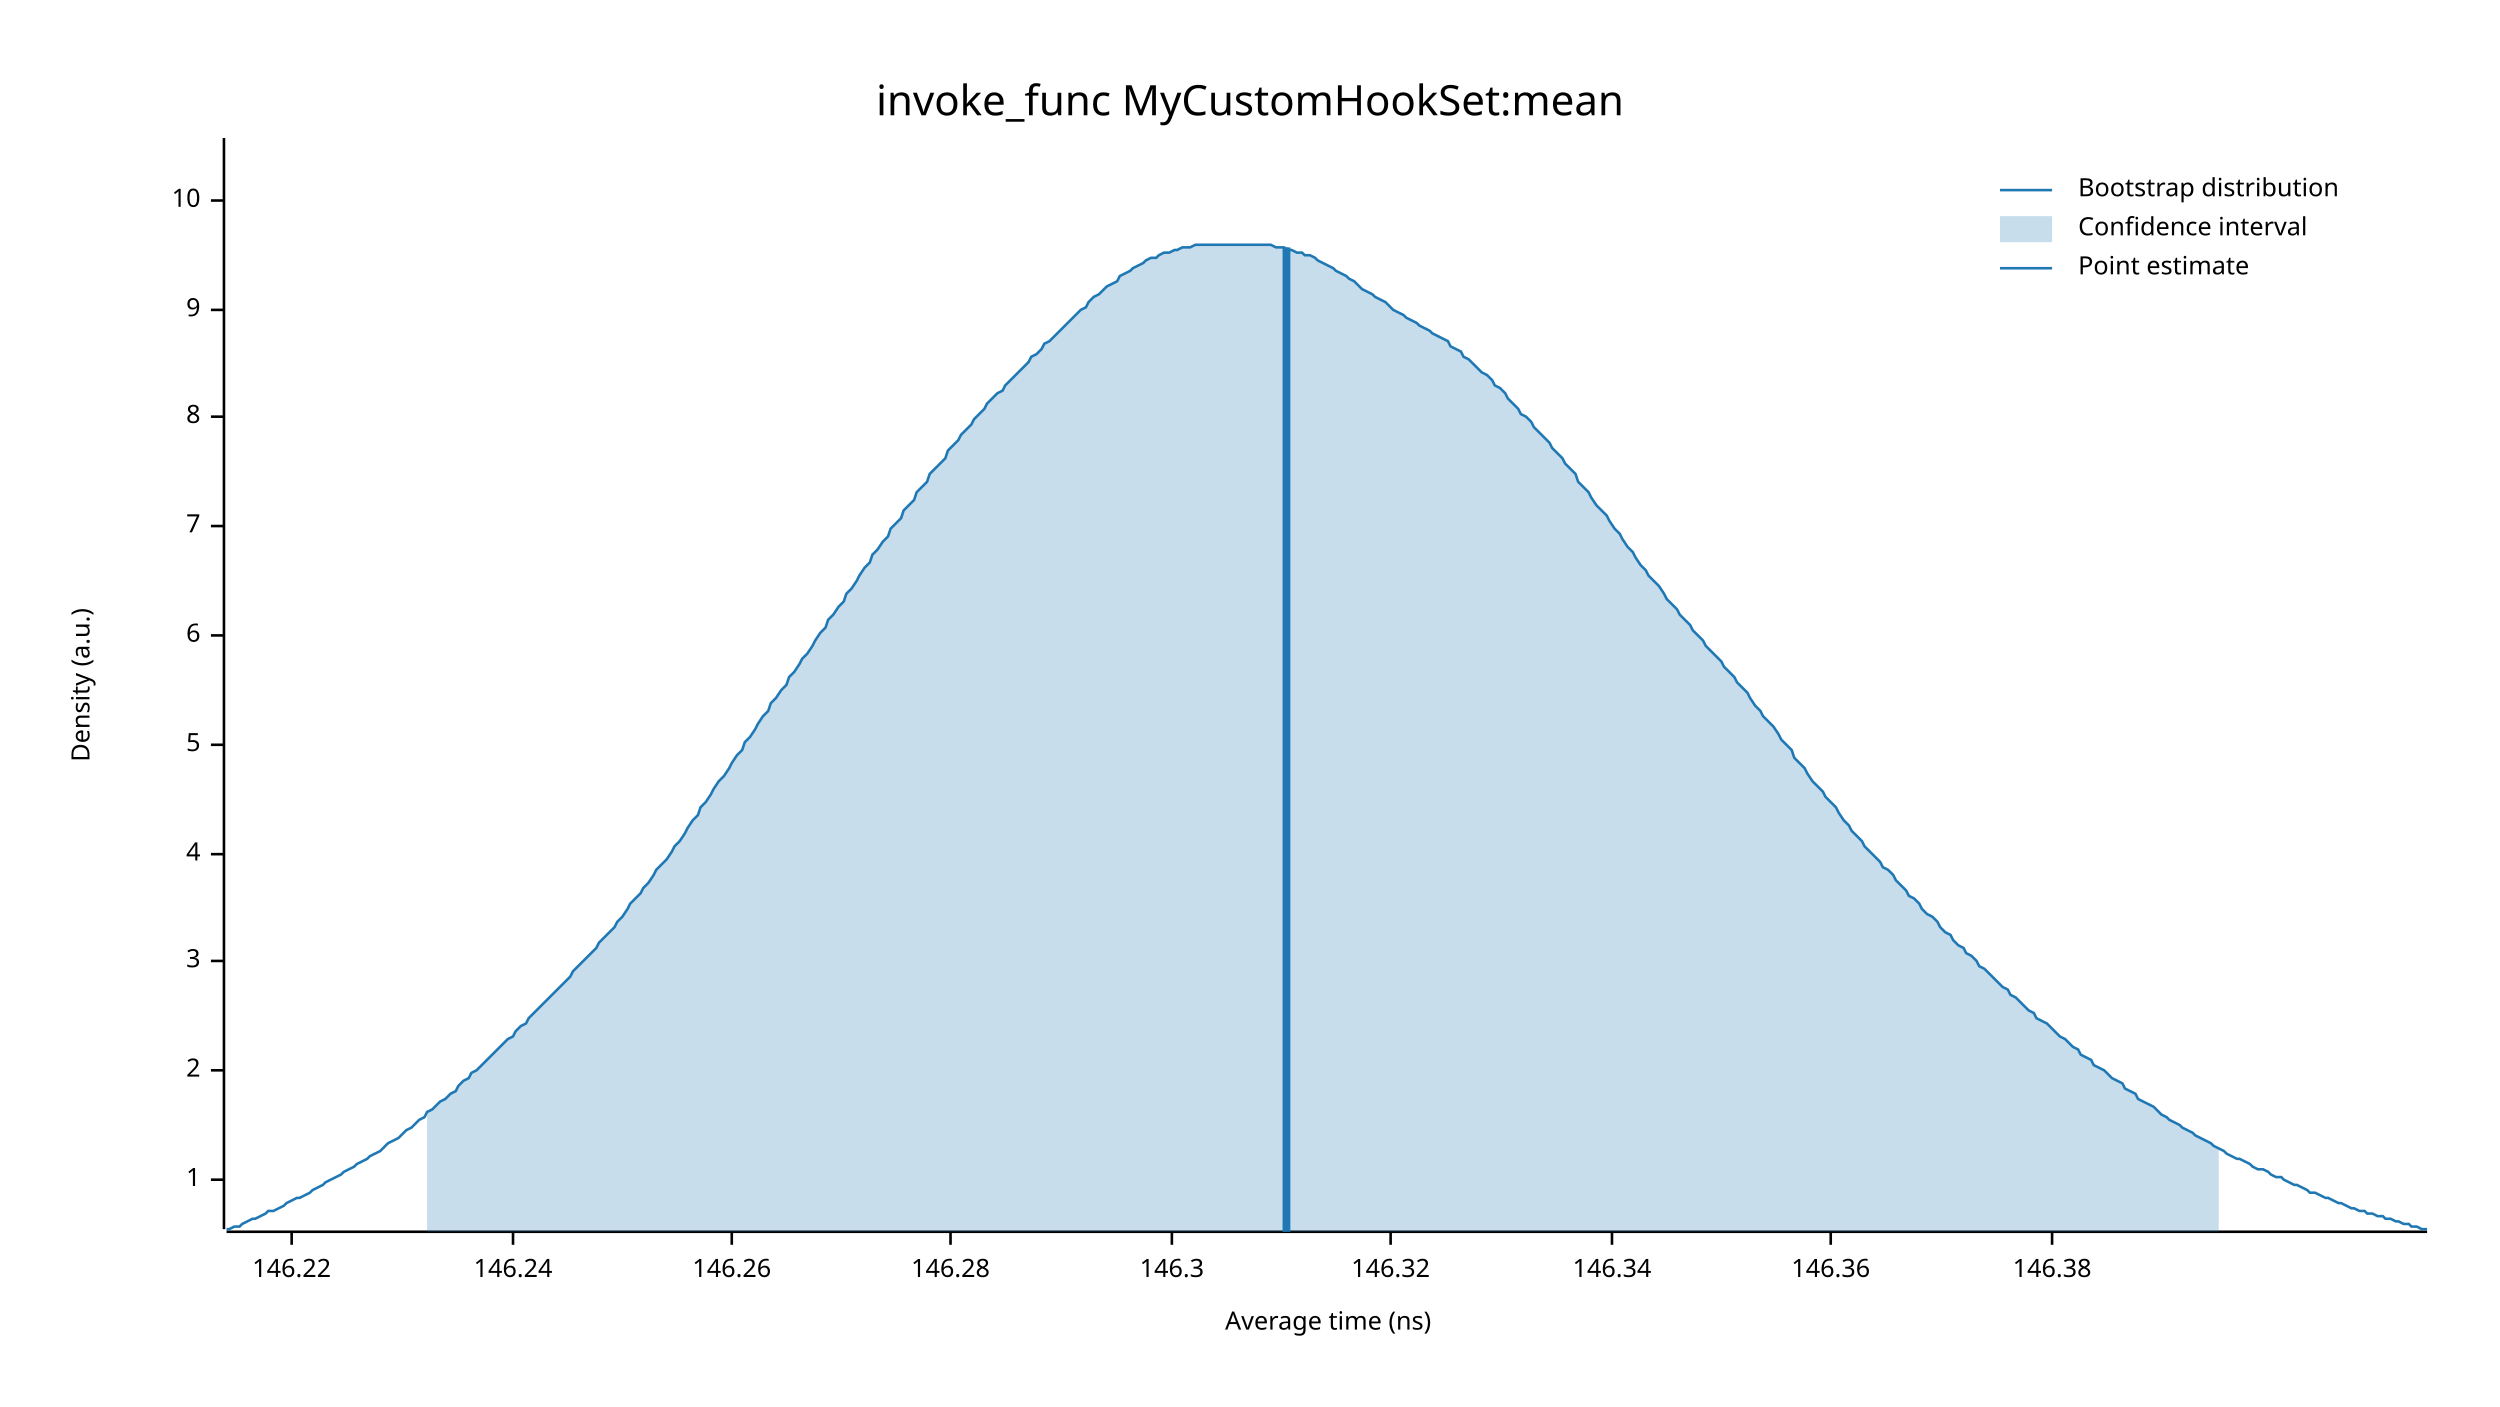
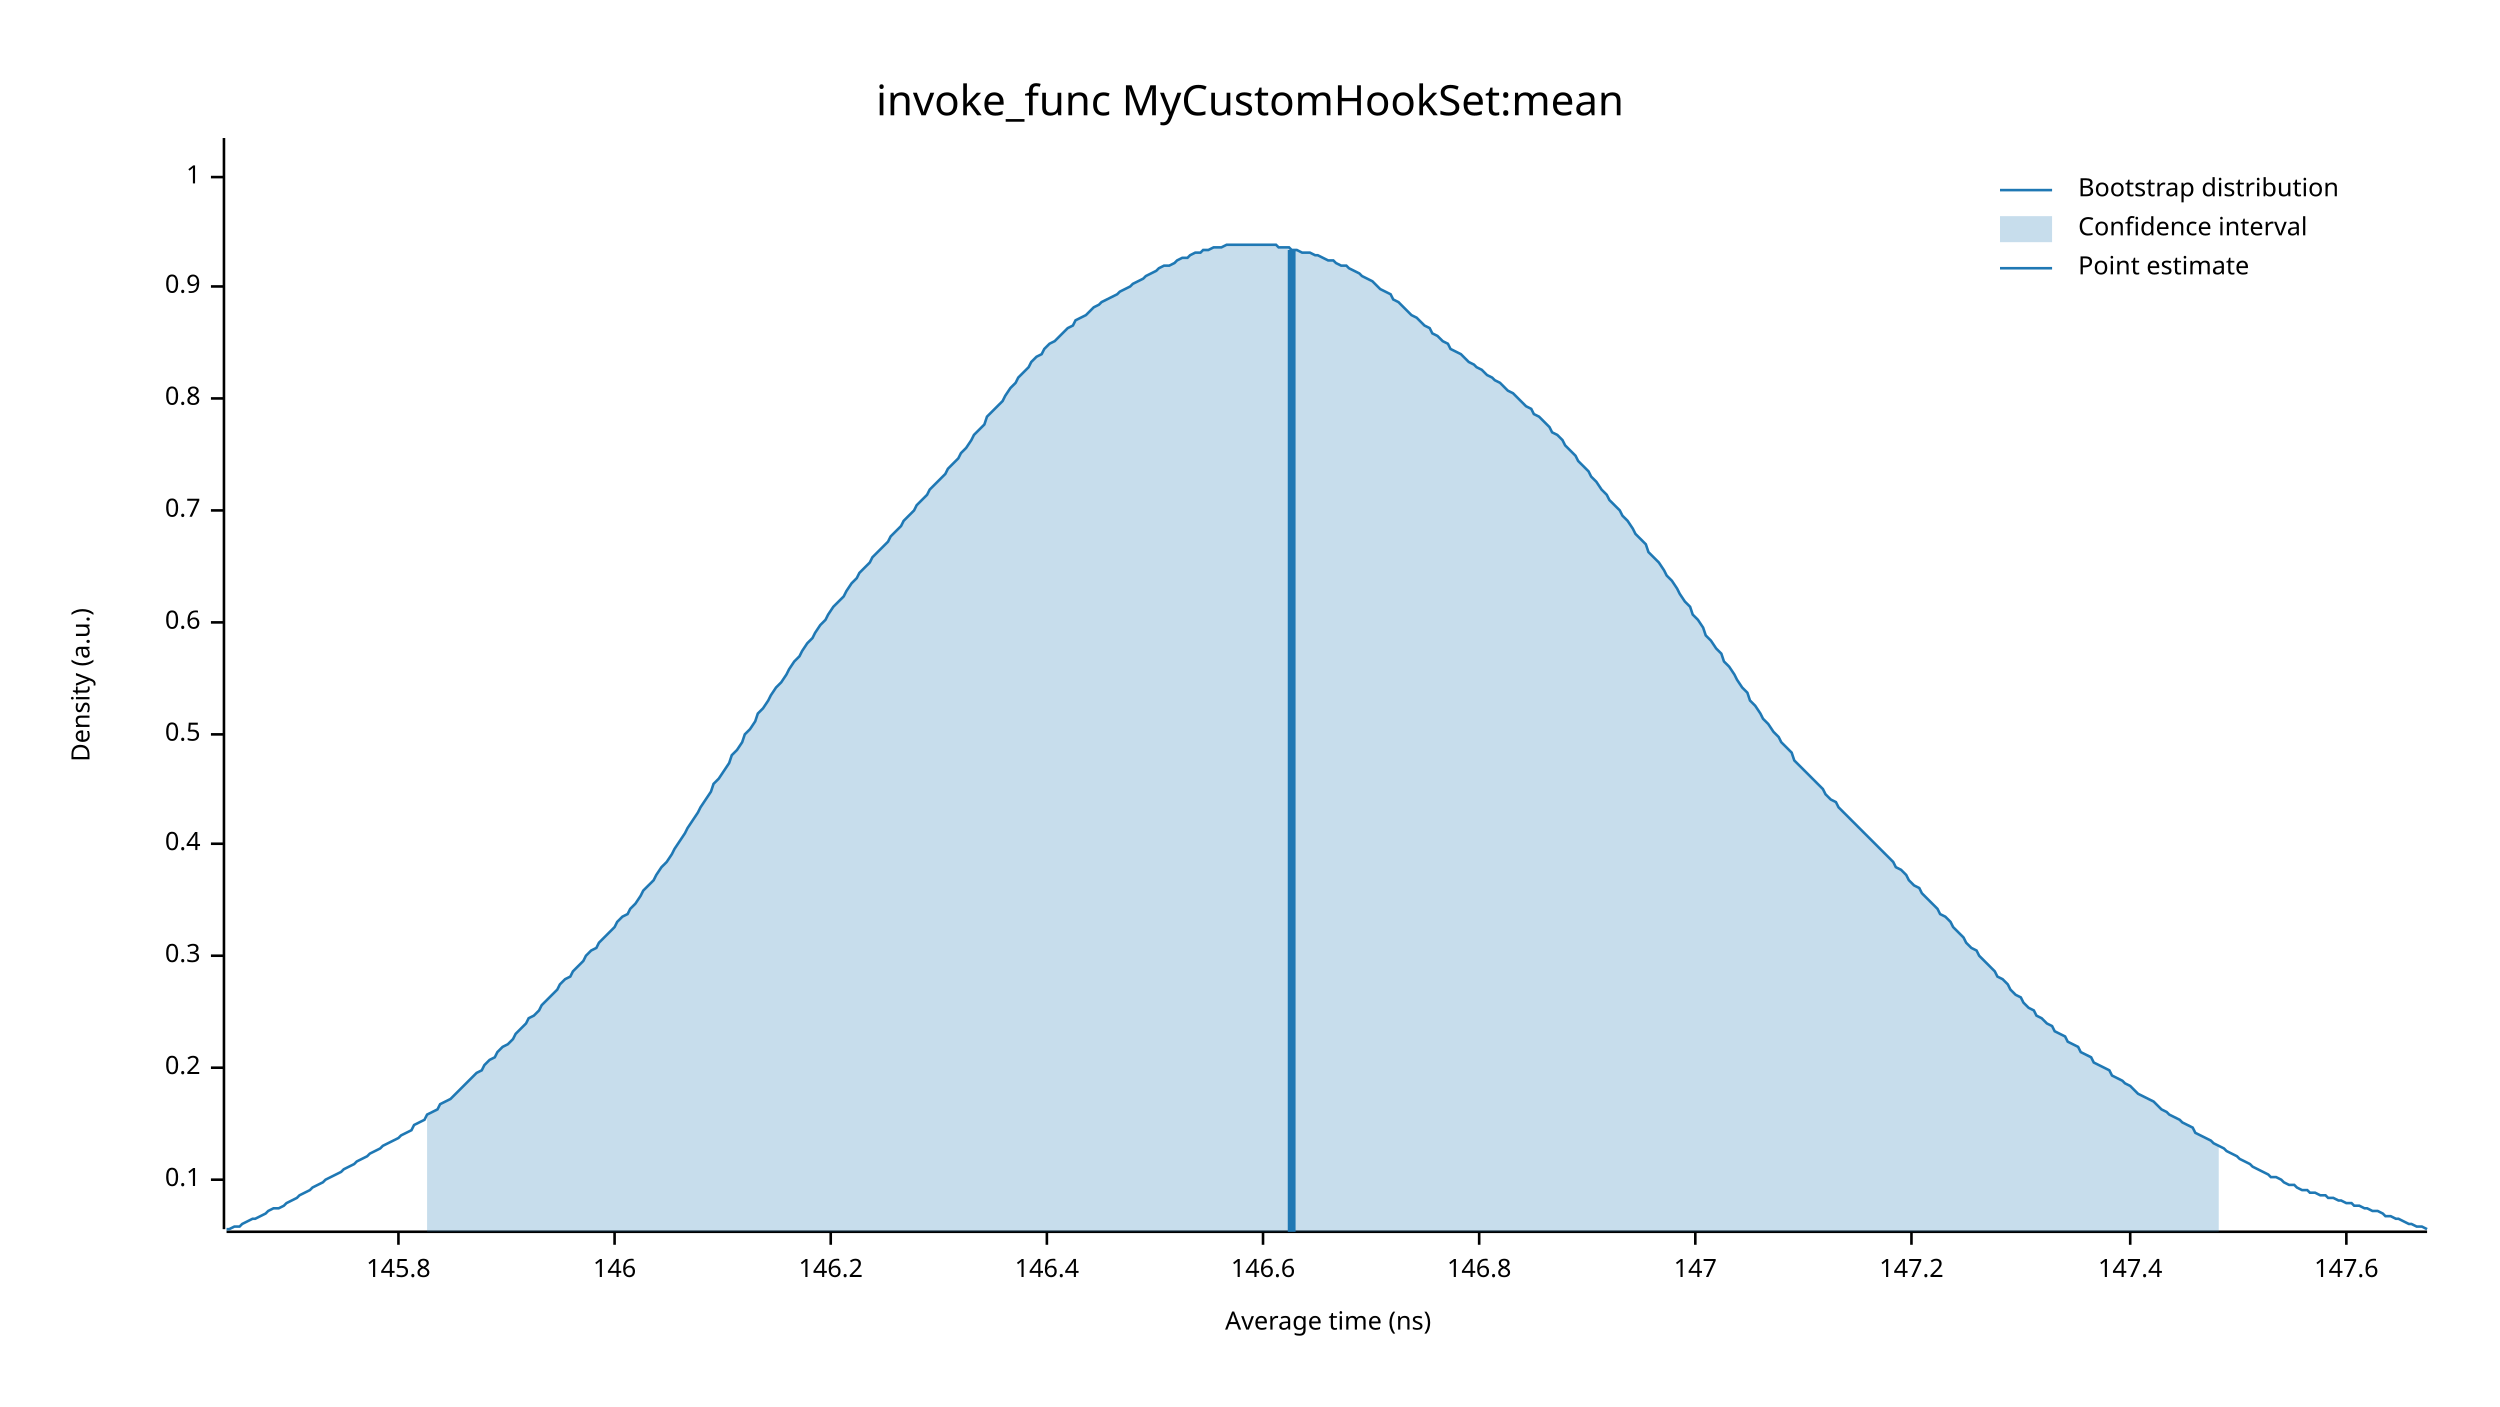
<svg xmlns="http://www.w3.org/2000/svg" width="960" height="540" viewBox="0 0 960 540">
  <text x="480" y="32" dy="0.76em" text-anchor="middle" font-family="sans-serif" font-size="16.129" opacity="1" fill="#000000">
invoke_func MyCustomHookSet:mean
</text>
  <text x="27" y="263" dy="0.76em" text-anchor="middle" font-family="sans-serif" font-size="9.677" opacity="1" fill="#000000" transform="rotate(270, 27, 263)">
Density (a.u.)
</text>
  <text x="510" y="513" dy="-0.5ex" text-anchor="middle" font-family="sans-serif" font-size="9.677" opacity="1" fill="#000000">
Average time (ns)
</text>
  <polyline fill="none" opacity="1" stroke="#000000" stroke-width="1" points="86,53 86,472 " />
  <text x="77" y="453" dy="0.5ex" text-anchor="end" font-family="sans-serif" font-size="9.677" opacity="1" fill="#000000">
+ 0.1
+ </text>
+   <polyline fill="none" opacity="1" stroke="#000000" stroke-width="1" points="81,453 86,453 " />
+   <text x="77" y="410" dy="0.5ex" text-anchor="end" font-family="sans-serif" font-size="9.677" opacity="1" fill="#000000">
+ 0.2
+ </text>
+   <polyline fill="none" opacity="1" stroke="#000000" stroke-width="1" points="81,410 86,410 " />
+   <text x="77" y="367" dy="0.5ex" text-anchor="end" font-family="sans-serif" font-size="9.677" opacity="1" fill="#000000">
+ 0.3
+ </text>
+   <polyline fill="none" opacity="1" stroke="#000000" stroke-width="1" points="81,367 86,367 " />
+   <text x="77" y="324" dy="0.5ex" text-anchor="end" font-family="sans-serif" font-size="9.677" opacity="1" fill="#000000">
+ 0.4
+ </text>
+   <polyline fill="none" opacity="1" stroke="#000000" stroke-width="1" points="81,324 86,324 " />
+   <text x="77" y="282" dy="0.5ex" text-anchor="end" font-family="sans-serif" font-size="9.677" opacity="1" fill="#000000">
+ 0.5
+ </text>
+   <polyline fill="none" opacity="1" stroke="#000000" stroke-width="1" points="81,282 86,282 " />
+   <text x="77" y="239" dy="0.5ex" text-anchor="end" font-family="sans-serif" font-size="9.677" opacity="1" fill="#000000">
+ 0.6
+ </text>
+   <polyline fill="none" opacity="1" stroke="#000000" stroke-width="1" points="81,239 86,239 " />
+   <text x="77" y="196" dy="0.5ex" text-anchor="end" font-family="sans-serif" font-size="9.677" opacity="1" fill="#000000">
+ 0.7
+ </text>
+   <polyline fill="none" opacity="1" stroke="#000000" stroke-width="1" points="81,196 86,196 " />
+   <text x="77" y="153" dy="0.5ex" text-anchor="end" font-family="sans-serif" font-size="9.677" opacity="1" fill="#000000">
+ 0.8
+ </text>
+   <polyline fill="none" opacity="1" stroke="#000000" stroke-width="1" points="81,153 86,153 " />
+   <text x="77" y="110" dy="0.5ex" text-anchor="end" font-family="sans-serif" font-size="9.677" opacity="1" fill="#000000">
+ 0.9
+ </text>
+   <polyline fill="none" opacity="1" stroke="#000000" stroke-width="1" points="81,110 86,110 " />
+   <text x="77" y="68" dy="0.5ex" text-anchor="end" font-family="sans-serif" font-size="9.677" opacity="1" fill="#000000">
1
</text>
-   <polyline fill="none" opacity="1" stroke="#000000" stroke-width="1" points="81,453 86,453 " />
-   <text x="77" y="411" dy="0.5ex" text-anchor="end" font-family="sans-serif" font-size="9.677" opacity="1" fill="#000000">
- 2
+   <polyline fill="none" opacity="1" stroke="#000000" stroke-width="1" points="81,68 86,68 " />
+   <polyline fill="none" opacity="1" stroke="#000000" stroke-width="1" points="87,473 932,473 " />
+   <text x="153" y="483" dy="0.76em" text-anchor="middle" font-family="sans-serif" font-size="9.677" opacity="1" fill="#000000">
+ 145.8
</text>
-   <polyline fill="none" opacity="1" stroke="#000000" stroke-width="1" points="81,411 86,411 " />
-   <text x="77" y="369" dy="0.5ex" text-anchor="end" font-family="sans-serif" font-size="9.677" opacity="1" fill="#000000">
- 3
+   <polyline fill="none" opacity="1" stroke="#000000" stroke-width="1" points="153,473 153,478 " />
+   <text x="236" y="483" dy="0.76em" text-anchor="middle" font-family="sans-serif" font-size="9.677" opacity="1" fill="#000000">
+ 146
</text>
-   <polyline fill="none" opacity="1" stroke="#000000" stroke-width="1" points="81,369 86,369 " />
-   <text x="77" y="328" dy="0.5ex" text-anchor="end" font-family="sans-serif" font-size="9.677" opacity="1" fill="#000000">
- 4
+   <polyline fill="none" opacity="1" stroke="#000000" stroke-width="1" points="236,473 236,478 " />
+   <text x="319" y="483" dy="0.76em" text-anchor="middle" font-family="sans-serif" font-size="9.677" opacity="1" fill="#000000">
+ 146.2
</text>
-   <polyline fill="none" opacity="1" stroke="#000000" stroke-width="1" points="81,328 86,328 " />
-   <text x="77" y="286" dy="0.5ex" text-anchor="end" font-family="sans-serif" font-size="9.677" opacity="1" fill="#000000">
- 5
+   <polyline fill="none" opacity="1" stroke="#000000" stroke-width="1" points="319,473 319,478 " />
+   <text x="402" y="483" dy="0.76em" text-anchor="middle" font-family="sans-serif" font-size="9.677" opacity="1" fill="#000000">
+ 146.4
</text>
-   <polyline fill="none" opacity="1" stroke="#000000" stroke-width="1" points="81,286 86,286 " />
-   <text x="77" y="244" dy="0.5ex" text-anchor="end" font-family="sans-serif" font-size="9.677" opacity="1" fill="#000000">
- 6
+   <polyline fill="none" opacity="1" stroke="#000000" stroke-width="1" points="402,473 402,478 " />
+   <text x="485" y="483" dy="0.76em" text-anchor="middle" font-family="sans-serif" font-size="9.677" opacity="1" fill="#000000">
+ 146.6
</text>
-   <polyline fill="none" opacity="1" stroke="#000000" stroke-width="1" points="81,244 86,244 " />
-   <text x="77" y="202" dy="0.5ex" text-anchor="end" font-family="sans-serif" font-size="9.677" opacity="1" fill="#000000">
- 7
+   <polyline fill="none" opacity="1" stroke="#000000" stroke-width="1" points="485,473 485,478 " />
+   <text x="568" y="483" dy="0.76em" text-anchor="middle" font-family="sans-serif" font-size="9.677" opacity="1" fill="#000000">
+ 146.8
</text>
-   <polyline fill="none" opacity="1" stroke="#000000" stroke-width="1" points="81,202 86,202 " />
-   <text x="77" y="160" dy="0.5ex" text-anchor="end" font-family="sans-serif" font-size="9.677" opacity="1" fill="#000000">
- 8
+   <polyline fill="none" opacity="1" stroke="#000000" stroke-width="1" points="568,473 568,478 " />
+   <text x="651" y="483" dy="0.76em" text-anchor="middle" font-family="sans-serif" font-size="9.677" opacity="1" fill="#000000">
+ 147
</text>
-   <polyline fill="none" opacity="1" stroke="#000000" stroke-width="1" points="81,160 86,160 " />
-   <text x="77" y="119" dy="0.5ex" text-anchor="end" font-family="sans-serif" font-size="9.677" opacity="1" fill="#000000">
- 9
+   <polyline fill="none" opacity="1" stroke="#000000" stroke-width="1" points="651,473 651,478 " />
+   <text x="734" y="483" dy="0.76em" text-anchor="middle" font-family="sans-serif" font-size="9.677" opacity="1" fill="#000000">
+ 147.2
</text>
-   <polyline fill="none" opacity="1" stroke="#000000" stroke-width="1" points="81,119 86,119 " />
-   <text x="77" y="77" dy="0.5ex" text-anchor="end" font-family="sans-serif" font-size="9.677" opacity="1" fill="#000000">
- 10
+   <polyline fill="none" opacity="1" stroke="#000000" stroke-width="1" points="734,473 734,478 " />
+   <text x="818" y="483" dy="0.76em" text-anchor="middle" font-family="sans-serif" font-size="9.677" opacity="1" fill="#000000">
+ 147.4
</text>
-   <polyline fill="none" opacity="1" stroke="#000000" stroke-width="1" points="81,77 86,77 " />
-   <polyline fill="none" opacity="1" stroke="#000000" stroke-width="1" points="87,473 932,473 " />
-   <text x="112" y="483" dy="0.76em" text-anchor="middle" font-family="sans-serif" font-size="9.677" opacity="1" fill="#000000">
- 146.22
+   <polyline fill="none" opacity="1" stroke="#000000" stroke-width="1" points="818,473 818,478 " />
+   <text x="901" y="483" dy="0.76em" text-anchor="middle" font-family="sans-serif" font-size="9.677" opacity="1" fill="#000000">
+ 147.6
</text>
-   <polyline fill="none" opacity="1" stroke="#000000" stroke-width="1" points="112,473 112,478 " />
-   <text x="197" y="483" dy="0.76em" text-anchor="middle" font-family="sans-serif" font-size="9.677" opacity="1" fill="#000000">
- 146.24
- </text>
-   <polyline fill="none" opacity="1" stroke="#000000" stroke-width="1" points="197,473 197,478 " />
-   <text x="281" y="483" dy="0.76em" text-anchor="middle" font-family="sans-serif" font-size="9.677" opacity="1" fill="#000000">
- 146.26
- </text>
-   <polyline fill="none" opacity="1" stroke="#000000" stroke-width="1" points="281,473 281,478 " />
-   <text x="365" y="483" dy="0.76em" text-anchor="middle" font-family="sans-serif" font-size="9.677" opacity="1" fill="#000000">
- 146.28
- </text>
-   <polyline fill="none" opacity="1" stroke="#000000" stroke-width="1" points="365,473 365,478 " />
-   <text x="450" y="483" dy="0.76em" text-anchor="middle" font-family="sans-serif" font-size="9.677" opacity="1" fill="#000000">
- 146.3
- </text>
-   <polyline fill="none" opacity="1" stroke="#000000" stroke-width="1" points="450,473 450,478 " />
-   <text x="534" y="483" dy="0.76em" text-anchor="middle" font-family="sans-serif" font-size="9.677" opacity="1" fill="#000000">
- 146.32
- </text>
-   <polyline fill="none" opacity="1" stroke="#000000" stroke-width="1" points="534,473 534,478 " />
-   <text x="619" y="483" dy="0.76em" text-anchor="middle" font-family="sans-serif" font-size="9.677" opacity="1" fill="#000000">
- 146.34
- </text>
-   <polyline fill="none" opacity="1" stroke="#000000" stroke-width="1" points="619,473 619,478 " />
-   <text x="703" y="483" dy="0.76em" text-anchor="middle" font-family="sans-serif" font-size="9.677" opacity="1" fill="#000000">
- 146.36
- </text>
-   <polyline fill="none" opacity="1" stroke="#000000" stroke-width="1" points="703,473 703,478 " />
-   <text x="788" y="483" dy="0.76em" text-anchor="middle" font-family="sans-serif" font-size="9.677" opacity="1" fill="#000000">
- 146.38
- </text>
-   <polyline fill="none" opacity="1" stroke="#000000" stroke-width="1" points="788,473 788,478 " />
-   <polyline fill="none" opacity="1" stroke="#1F78B4" stroke-width="1" points="87,472 88,472 90,471 92,471 93,470 95,469 97,468 98,468 100,467 102,466 103,465 105,465 107,464 109,463 110,462 112,461 114,460 115,460 117,459 119,458 120,457 122,456 124,455 125,454 127,453 129,452 131,451 132,450 134,449 136,448 137,447 139,446 141,445 142,444 144,443 146,442 147,441 149,439 151,438 153,437 154,436 156,434 158,433 159,432 161,430 163,429 164,427 166,426 168,424 169,423 171,422 173,420 175,419 176,417 178,415 180,414 181,412 183,411 185,409 186,408 188,406 190,404 191,403 193,401 195,399 197,398 198,396 200,394 202,393 203,391 205,389 207,387 208,386 210,384 212,382 214,380 215,379 217,377 219,375 220,373 222,371 224,369 225,368 227,366 229,364 230,362 232,360 234,358 236,356 237,354 239,352 241,349 242,347 244,345 246,343 247,341 249,339 251,336 252,334 254,332 256,330 258,327 259,325 261,323 263,320 264,318 266,315 268,313 269,310 271,308 273,305 274,303 276,300 278,298 280,295 281,293 283,290 285,288 286,285 288,283 290,280 291,278 293,275 295,273 296,270 298,268 300,265 302,263 303,260 305,258 307,255 308,253 310,251 312,248 313,246 315,243 317,241 318,238 320,236 322,233 324,231 325,228 327,226 329,223 330,221 332,218 334,216 335,213 337,211 339,208 341,206 342,203 344,201 346,199 347,196 349,194 351,192 352,189 354,187 356,185 357,182 359,180 361,178 363,176 364,173 366,171 368,169 369,167 371,165 373,163 374,161 376,159 378,157 379,155 381,153 383,151 385,150 386,148 388,146 390,144 391,143 393,141 395,139 396,137 398,136 400,134 401,132 403,131 405,129 407,127 408,126 410,124 412,122 413,121 415,119 417,118 418,116 420,114 422,113 423,112 425,110 427,109 429,108 430,106 432,105 434,104 435,103 437,102 439,101 440,100 442,99 444,99 445,98 447,97 449,97 451,96 452,96 454,95 456,95 457,95 459,94 461,94 462,94 464,94 466,94 468,94 469,94 471,94 473,94 474,94 476,94 478,94 479,94 481,94 483,94 484,94 486,94 488,94 490,95 491,95 493,95 495,96 496,96 498,97 500,97 501,98 503,98 505,99 506,100 508,101 510,102 512,103 513,104 515,105 517,106 518,107 520,108 522,110 523,111 525,112 527,113 528,114 530,115 532,116 534,118 535,119 537,120 539,121 540,122 542,123 544,124 545,125 547,126 549,127 550,128 552,129 554,130 556,131 557,133 559,134 561,135 562,137 564,138 566,140 567,141 569,143 571,144 573,146 574,148 576,149 578,151 579,153 581,155 583,157 584,159 586,160 588,162 589,164 591,166 593,168 595,170 596,172 598,174 600,176 601,178 603,180 605,182 606,185 608,187 610,189 611,191 613,194 615,196 617,198 618,200 620,203 622,205 623,207 625,210 627,212 628,214 630,217 632,219 633,221 635,223 637,225 639,228 640,230 642,232 644,234 645,236 647,238 649,240 650,242 652,244 654,246 655,248 657,250 659,252 661,254 662,256 664,258 666,260 667,262 669,264 671,266 672,268 674,271 676,273 677,275 679,277 681,279 683,282 684,284 686,286 688,288 689,291 691,293 693,295 694,297 696,300 698,302 700,304 701,306 703,308 705,310 706,312 708,315 710,317 711,319 713,321 715,323 716,325 718,327 720,329 722,331 723,333 725,334 727,336 728,338 730,340 732,342 733,344 735,345 737,347 738,349 740,351 742,352 744,354 745,356 747,358 749,359 750,361 752,363 754,364 755,366 757,367 759,369 760,371 762,372 764,374 766,376 767,377 769,379 771,380 772,382 774,383 776,385 777,386 779,388 781,389 782,391 784,392 786,393 788,395 789,396 791,398 793,399 794,400 796,402 798,403 799,405 801,406 803,407 804,409 806,410 808,411 810,413 811,414 813,415 815,416 816,418 818,419 820,420 821,422 823,423 825,424 827,425 828,426 830,428 832,429 833,430 835,431 837,432 838,433 840,434 842,435 843,436 845,437 847,438 849,439 850,440 852,441 854,442 855,443 857,444 859,445 860,445 862,446 864,447 865,448 867,449 869,449 871,450 872,451 874,452 876,452 877,453 879,454 881,455 882,455 884,456 886,457 887,458 889,458 891,459 893,460 894,460 896,461 898,462 899,462 901,463 903,464 904,464 906,465 908,465 909,466 911,466 913,467 915,467 916,468 918,468 920,469 921,469 923,470 925,470 926,471 928,471 930,472 932,472 " />
-   <polygon opacity="0.25" fill="#1F78B4" points="164,427 166,426 168,424 169,423 171,422 173,420 175,419 176,417 178,415 180,414 181,412 183,411 185,409 186,408 188,406 190,404 191,403 193,401 195,399 197,398 198,396 200,394 202,393 203,391 205,389 207,387 208,386 210,384 212,382 214,380 215,379 217,377 219,375 220,373 222,371 224,369 225,368 227,366 229,364 230,362 232,360 234,358 236,356 237,354 239,352 241,349 242,347 244,345 246,343 247,341 249,339 251,336 252,334 254,332 256,330 258,327 259,325 261,323 263,320 264,318 266,315 268,313 269,310 271,308 273,305 274,303 276,300 278,298 280,295 281,293 283,290 285,288 286,285 288,283 290,280 291,278 293,275 295,273 296,270 298,268 300,265 302,263 303,260 305,258 307,255 308,253 310,251 312,248 313,246 315,243 317,241 318,238 320,236 322,233 324,231 325,228 327,226 329,223 330,221 332,218 334,216 335,213 337,211 339,208 341,206 342,203 344,201 346,199 347,196 349,194 351,192 352,189 354,187 356,185 357,182 359,180 361,178 363,176 364,173 366,171 368,169 369,167 371,165 373,163 374,161 376,159 378,157 379,155 381,153 383,151 385,150 386,148 388,146 390,144 391,143 393,141 395,139 396,137 398,136 400,134 401,132 403,131 405,129 407,127 408,126 410,124 412,122 413,121 415,119 417,118 418,116 420,114 422,113 423,112 425,110 427,109 429,108 430,106 432,105 434,104 435,103 437,102 439,101 440,100 442,99 444,99 445,98 447,97 449,97 451,96 452,96 454,95 456,95 457,95 459,94 461,94 462,94 464,94 466,94 468,94 469,94 471,94 473,94 474,94 476,94 478,94 479,94 481,94 483,94 484,94 486,94 488,94 490,95 491,95 493,95 495,96 496,96 498,97 500,97 501,98 503,98 505,99 506,100 508,101 510,102 512,103 513,104 515,105 517,106 518,107 520,108 522,110 523,111 525,112 527,113 528,114 530,115 532,116 534,118 535,119 537,120 539,121 540,122 542,123 544,124 545,125 547,126 549,127 550,128 552,129 554,130 556,131 557,133 559,134 561,135 562,137 564,138 566,140 567,141 569,143 571,144 573,146 574,148 576,149 578,151 579,153 581,155 583,157 584,159 586,160 588,162 589,164 591,166 593,168 595,170 596,172 598,174 600,176 601,178 603,180 605,182 606,185 608,187 610,189 611,191 613,194 615,196 617,198 618,200 620,203 622,205 623,207 625,210 627,212 628,214 630,217 632,219 633,221 635,223 637,225 639,228 640,230 642,232 644,234 645,236 647,238 649,240 650,242 652,244 654,246 655,248 657,250 659,252 661,254 662,256 664,258 666,260 667,262 669,264 671,266 672,268 674,271 676,273 677,275 679,277 681,279 683,282 684,284 686,286 688,288 689,291 691,293 693,295 694,297 696,300 698,302 700,304 701,306 703,308 705,310 706,312 708,315 710,317 711,319 713,321 715,323 716,325 718,327 720,329 722,331 723,333 725,334 727,336 728,338 730,340 732,342 733,344 735,345 737,347 738,349 740,351 742,352 744,354 745,356 747,358 749,359 750,361 752,363 754,364 755,366 757,367 759,369 760,371 762,372 764,374 766,376 767,377 769,379 771,380 772,382 774,383 776,385 777,386 779,388 781,389 782,391 784,392 786,393 788,395 789,396 791,398 793,399 794,400 796,402 798,403 799,405 801,406 803,407 804,409 806,410 808,411 810,413 811,414 813,415 815,416 816,418 818,419 820,420 821,422 823,423 825,424 827,425 828,426 830,428 832,429 833,430 835,431 837,432 838,433 840,434 842,435 843,436 845,437 847,438 849,439 850,440 852,441 852,473 164,473 " />
-   <polyline fill="none" opacity="1" stroke="#1F78B4" stroke-width="3" points="494,473 494,95 " />
+   <polyline fill="none" opacity="1" stroke="#000000" stroke-width="1" points="901,473 901,478 " />
+   <polyline fill="none" opacity="1" stroke="#1F78B4" stroke-width="1" points="87,472 88,472 90,471 92,471 93,470 95,469 97,468 98,468 100,467 102,466 103,465 105,464 107,464 109,463 110,462 112,461 114,460 115,459 117,458 119,457 120,456 122,455 124,454 125,453 127,452 129,451 131,450 132,449 134,448 136,447 137,446 139,445 141,444 142,443 144,442 146,441 147,440 149,439 151,438 153,437 154,436 156,435 158,434 159,432 161,431 163,430 164,428 166,427 168,426 169,424 171,423 173,422 175,420 176,419 178,417 180,415 181,414 183,412 185,411 186,409 188,407 190,406 191,404 193,402 195,401 197,399 198,397 200,395 202,393 203,391 205,390 207,388 208,386 210,384 212,382 214,380 215,378 217,376 219,375 220,373 222,371 224,369 225,367 227,365 229,364 230,362 232,360 234,358 236,356 237,354 239,352 241,351 242,349 244,347 246,344 247,342 249,340 251,338 252,336 254,333 256,331 258,328 259,326 261,323 263,320 264,318 266,315 268,312 269,310 271,307 273,304 274,301 276,299 278,296 280,293 281,290 283,288 285,285 286,282 288,280 290,277 291,274 293,272 295,269 296,267 298,264 300,262 302,259 303,257 305,254 307,252 308,250 310,247 312,245 313,243 315,240 317,238 318,236 320,233 322,231 324,229 325,227 327,224 329,222 330,220 332,218 334,216 335,214 337,212 339,210 341,208 342,206 344,204 346,202 347,200 349,198 351,196 352,194 354,192 356,190 357,188 359,186 361,184 363,182 364,180 366,178 368,176 369,174 371,172 373,169 374,167 376,165 378,163 379,160 381,158 383,156 385,154 386,152 388,149 390,147 391,145 393,143 395,141 396,139 398,137 400,136 401,134 403,132 405,131 407,129 408,128 410,126 412,125 413,123 415,122 417,121 418,120 420,118 422,117 423,116 425,115 427,114 429,113 430,112 432,111 434,110 435,109 437,108 439,107 440,106 442,105 444,104 445,103 447,102 449,102 451,101 452,100 454,99 456,99 457,98 459,97 461,97 462,96 464,96 466,95 468,95 469,95 471,94 473,94 474,94 476,94 478,94 479,94 481,94 483,94 484,94 486,94 488,94 490,94 491,95 493,95 495,95 496,96 498,96 500,97 501,97 503,97 505,98 506,98 508,99 510,100 512,100 513,101 515,102 517,102 518,103 520,104 522,105 523,106 525,107 527,108 528,109 530,111 532,112 534,113 535,115 537,116 539,118 540,119 542,121 544,122 545,123 547,125 549,126 550,128 552,129 554,131 556,132 557,134 559,135 561,136 562,137 564,139 566,140 567,141 569,142 571,144 573,145 574,146 576,147 578,149 579,150 581,151 583,153 584,154 586,156 588,157 589,159 591,160 593,162 595,164 596,166 598,167 600,169 601,171 603,173 605,175 606,177 608,179 610,181 611,183 613,185 615,188 617,190 618,192 620,194 622,196 623,198 625,200 627,203 628,205 630,207 632,209 633,212 635,214 637,216 639,219 640,221 642,223 644,226 645,228 647,231 649,233 650,236 652,238 654,241 655,244 657,246 659,249 661,251 662,254 664,256 666,259 667,261 669,264 671,266 672,269 674,271 676,274 677,276 679,278 681,281 683,283 684,285 686,287 688,289 689,292 691,294 693,296 694,297 696,299 698,301 700,303 701,305 703,307 705,308 706,310 708,312 710,314 711,315 713,317 715,319 716,320 718,322 720,324 722,326 723,327 725,329 727,331 728,333 730,334 732,336 733,338 735,340 737,341 738,343 740,345 742,347 744,349 745,351 747,352 749,354 750,356 752,358 754,360 755,362 757,364 759,365 760,367 762,369 764,371 766,373 767,375 769,376 771,378 772,380 774,382 776,383 777,385 779,387 781,388 782,390 784,391 786,393 788,394 789,396 791,397 793,398 794,400 796,401 798,402 799,404 801,405 803,406 804,408 806,409 808,410 810,411 811,413 813,414 815,415 816,416 818,417 820,419 821,420 823,421 825,422 827,423 828,424 830,426 832,427 833,428 835,429 837,430 838,431 840,432 842,433 843,435 845,436 847,437 849,438 850,439 852,440 854,441 855,442 857,443 859,444 860,445 862,446 864,447 865,448 867,449 869,450 871,451 872,452 874,452 876,453 877,454 879,455 881,455 882,456 884,457 886,457 887,458 889,458 891,459 893,459 894,460 896,460 898,461 899,461 901,462 903,462 904,463 906,463 908,464 909,464 911,465 913,465 915,466 916,467 918,467 920,468 921,468 923,469 925,470 926,470 928,471 930,471 932,472 " />
+   <polygon opacity="0.25" fill="#1F78B4" points="164,428 166,427 168,426 169,424 171,423 173,422 175,420 176,419 178,417 180,415 181,414 183,412 185,411 186,409 188,407 190,406 191,404 193,402 195,401 197,399 198,397 200,395 202,393 203,391 205,390 207,388 208,386 210,384 212,382 214,380 215,378 217,376 219,375 220,373 222,371 224,369 225,367 227,365 229,364 230,362 232,360 234,358 236,356 237,354 239,352 241,351 242,349 244,347 246,344 247,342 249,340 251,338 252,336 254,333 256,331 258,328 259,326 261,323 263,320 264,318 266,315 268,312 269,310 271,307 273,304 274,301 276,299 278,296 280,293 281,290 283,288 285,285 286,282 288,280 290,277 291,274 293,272 295,269 296,267 298,264 300,262 302,259 303,257 305,254 307,252 308,250 310,247 312,245 313,243 315,240 317,238 318,236 320,233 322,231 324,229 325,227 327,224 329,222 330,220 332,218 334,216 335,214 337,212 339,210 341,208 342,206 344,204 346,202 347,200 349,198 351,196 352,194 354,192 356,190 357,188 359,186 361,184 363,182 364,180 366,178 368,176 369,174 371,172 373,169 374,167 376,165 378,163 379,160 381,158 383,156 385,154 386,152 388,149 390,147 391,145 393,143 395,141 396,139 398,137 400,136 401,134 403,132 405,131 407,129 408,128 410,126 412,125 413,123 415,122 417,121 418,120 420,118 422,117 423,116 425,115 427,114 429,113 430,112 432,111 434,110 435,109 437,108 439,107 440,106 442,105 444,104 445,103 447,102 449,102 451,101 452,100 454,99 456,99 457,98 459,97 461,97 462,96 464,96 466,95 468,95 469,95 471,94 473,94 474,94 476,94 478,94 479,94 481,94 483,94 484,94 486,94 488,94 490,94 491,95 493,95 495,95 496,96 498,96 500,97 501,97 503,97 505,98 506,98 508,99 510,100 512,100 513,101 515,102 517,102 518,103 520,104 522,105 523,106 525,107 527,108 528,109 530,111 532,112 534,113 535,115 537,116 539,118 540,119 542,121 544,122 545,123 547,125 549,126 550,128 552,129 554,131 556,132 557,134 559,135 561,136 562,137 564,139 566,140 567,141 569,142 571,144 573,145 574,146 576,147 578,149 579,150 581,151 583,153 584,154 586,156 588,157 589,159 591,160 593,162 595,164 596,166 598,167 600,169 601,171 603,173 605,175 606,177 608,179 610,181 611,183 613,185 615,188 617,190 618,192 620,194 622,196 623,198 625,200 627,203 628,205 630,207 632,209 633,212 635,214 637,216 639,219 640,221 642,223 644,226 645,228 647,231 649,233 650,236 652,238 654,241 655,244 657,246 659,249 661,251 662,254 664,256 666,259 667,261 669,264 671,266 672,269 674,271 676,274 677,276 679,278 681,281 683,283 684,285 686,287 688,289 689,292 691,294 693,296 694,297 696,299 698,301 700,303 701,305 703,307 705,308 706,310 708,312 710,314 711,315 713,317 715,319 716,320 718,322 720,324 722,326 723,327 725,329 727,331 728,333 730,334 732,336 733,338 735,340 737,341 738,343 740,345 742,347 744,349 745,351 747,352 749,354 750,356 752,358 754,360 755,362 757,364 759,365 760,367 762,369 764,371 766,373 767,375 769,376 771,378 772,380 774,382 776,383 777,385 779,387 781,388 782,390 784,391 786,393 788,394 789,396 791,397 793,398 794,400 796,401 798,402 799,404 801,405 803,406 804,408 806,409 808,410 810,411 811,413 813,414 815,415 816,416 818,417 820,419 821,420 823,421 825,422 827,423 828,424 830,426 832,427 833,428 835,429 837,430 838,431 840,432 842,433 843,435 845,436 847,437 849,438 850,439 852,440 852,473 164,473 " />
+   <polyline fill="none" opacity="1" stroke="#1F78B4" stroke-width="3" points="496,473 496,96 " />
  <text x="798" y="68" dy="0.76em" text-anchor="start" font-family="sans-serif" font-size="9.677" opacity="1" fill="#000000">
Bootstrap distribution
</text>
  <text x="798" y="83" dy="0.76em" text-anchor="start" font-family="sans-serif" font-size="9.677" opacity="1" fill="#000000">
Confidence interval
</text>
  <text x="798" y="98" dy="0.76em" text-anchor="start" font-family="sans-serif" font-size="9.677" opacity="1" fill="#000000">
Point estimate
</text>
  <polyline fill="none" opacity="1" stroke="#1F78B4" stroke-width="1" points="768,73 788,73 " />
  <rect x="768" y="83" width="20" height="10" opacity="0.25" fill="#1F78B4" stroke="none" />
  <polyline fill="none" opacity="1" stroke="#1F78B4" stroke-width="1" points="768,103 788,103 " />
</svg>
